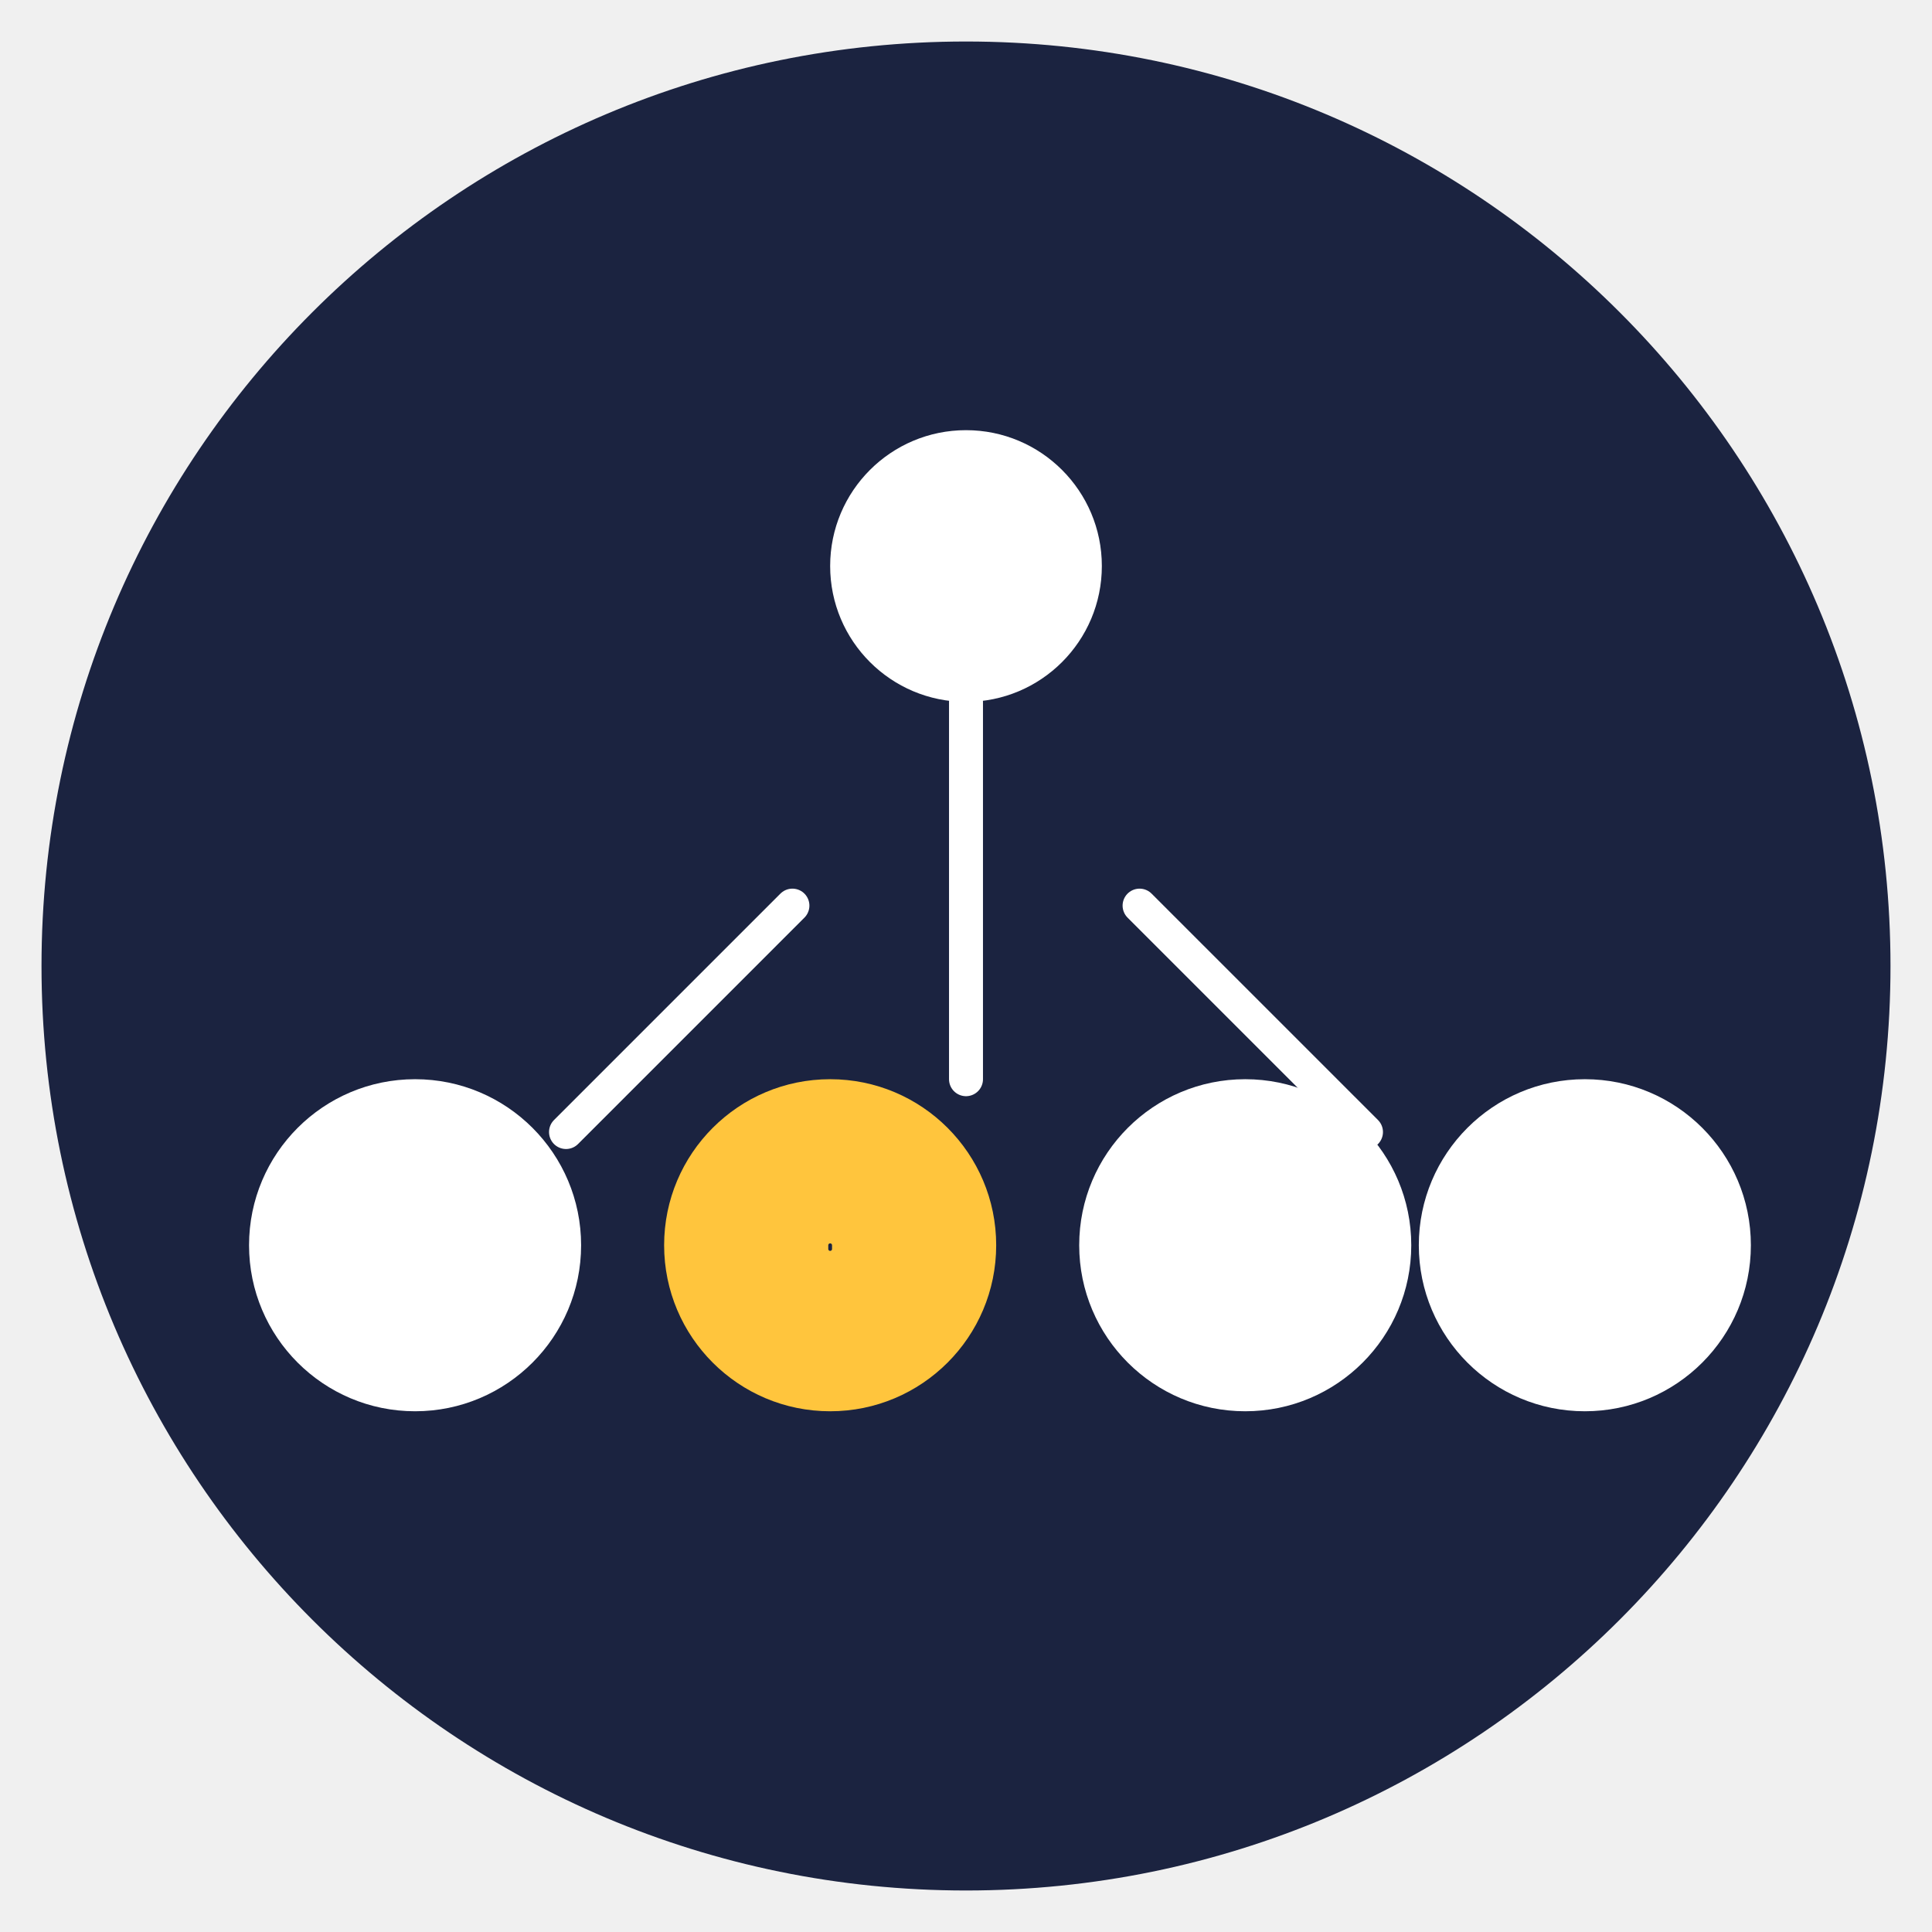
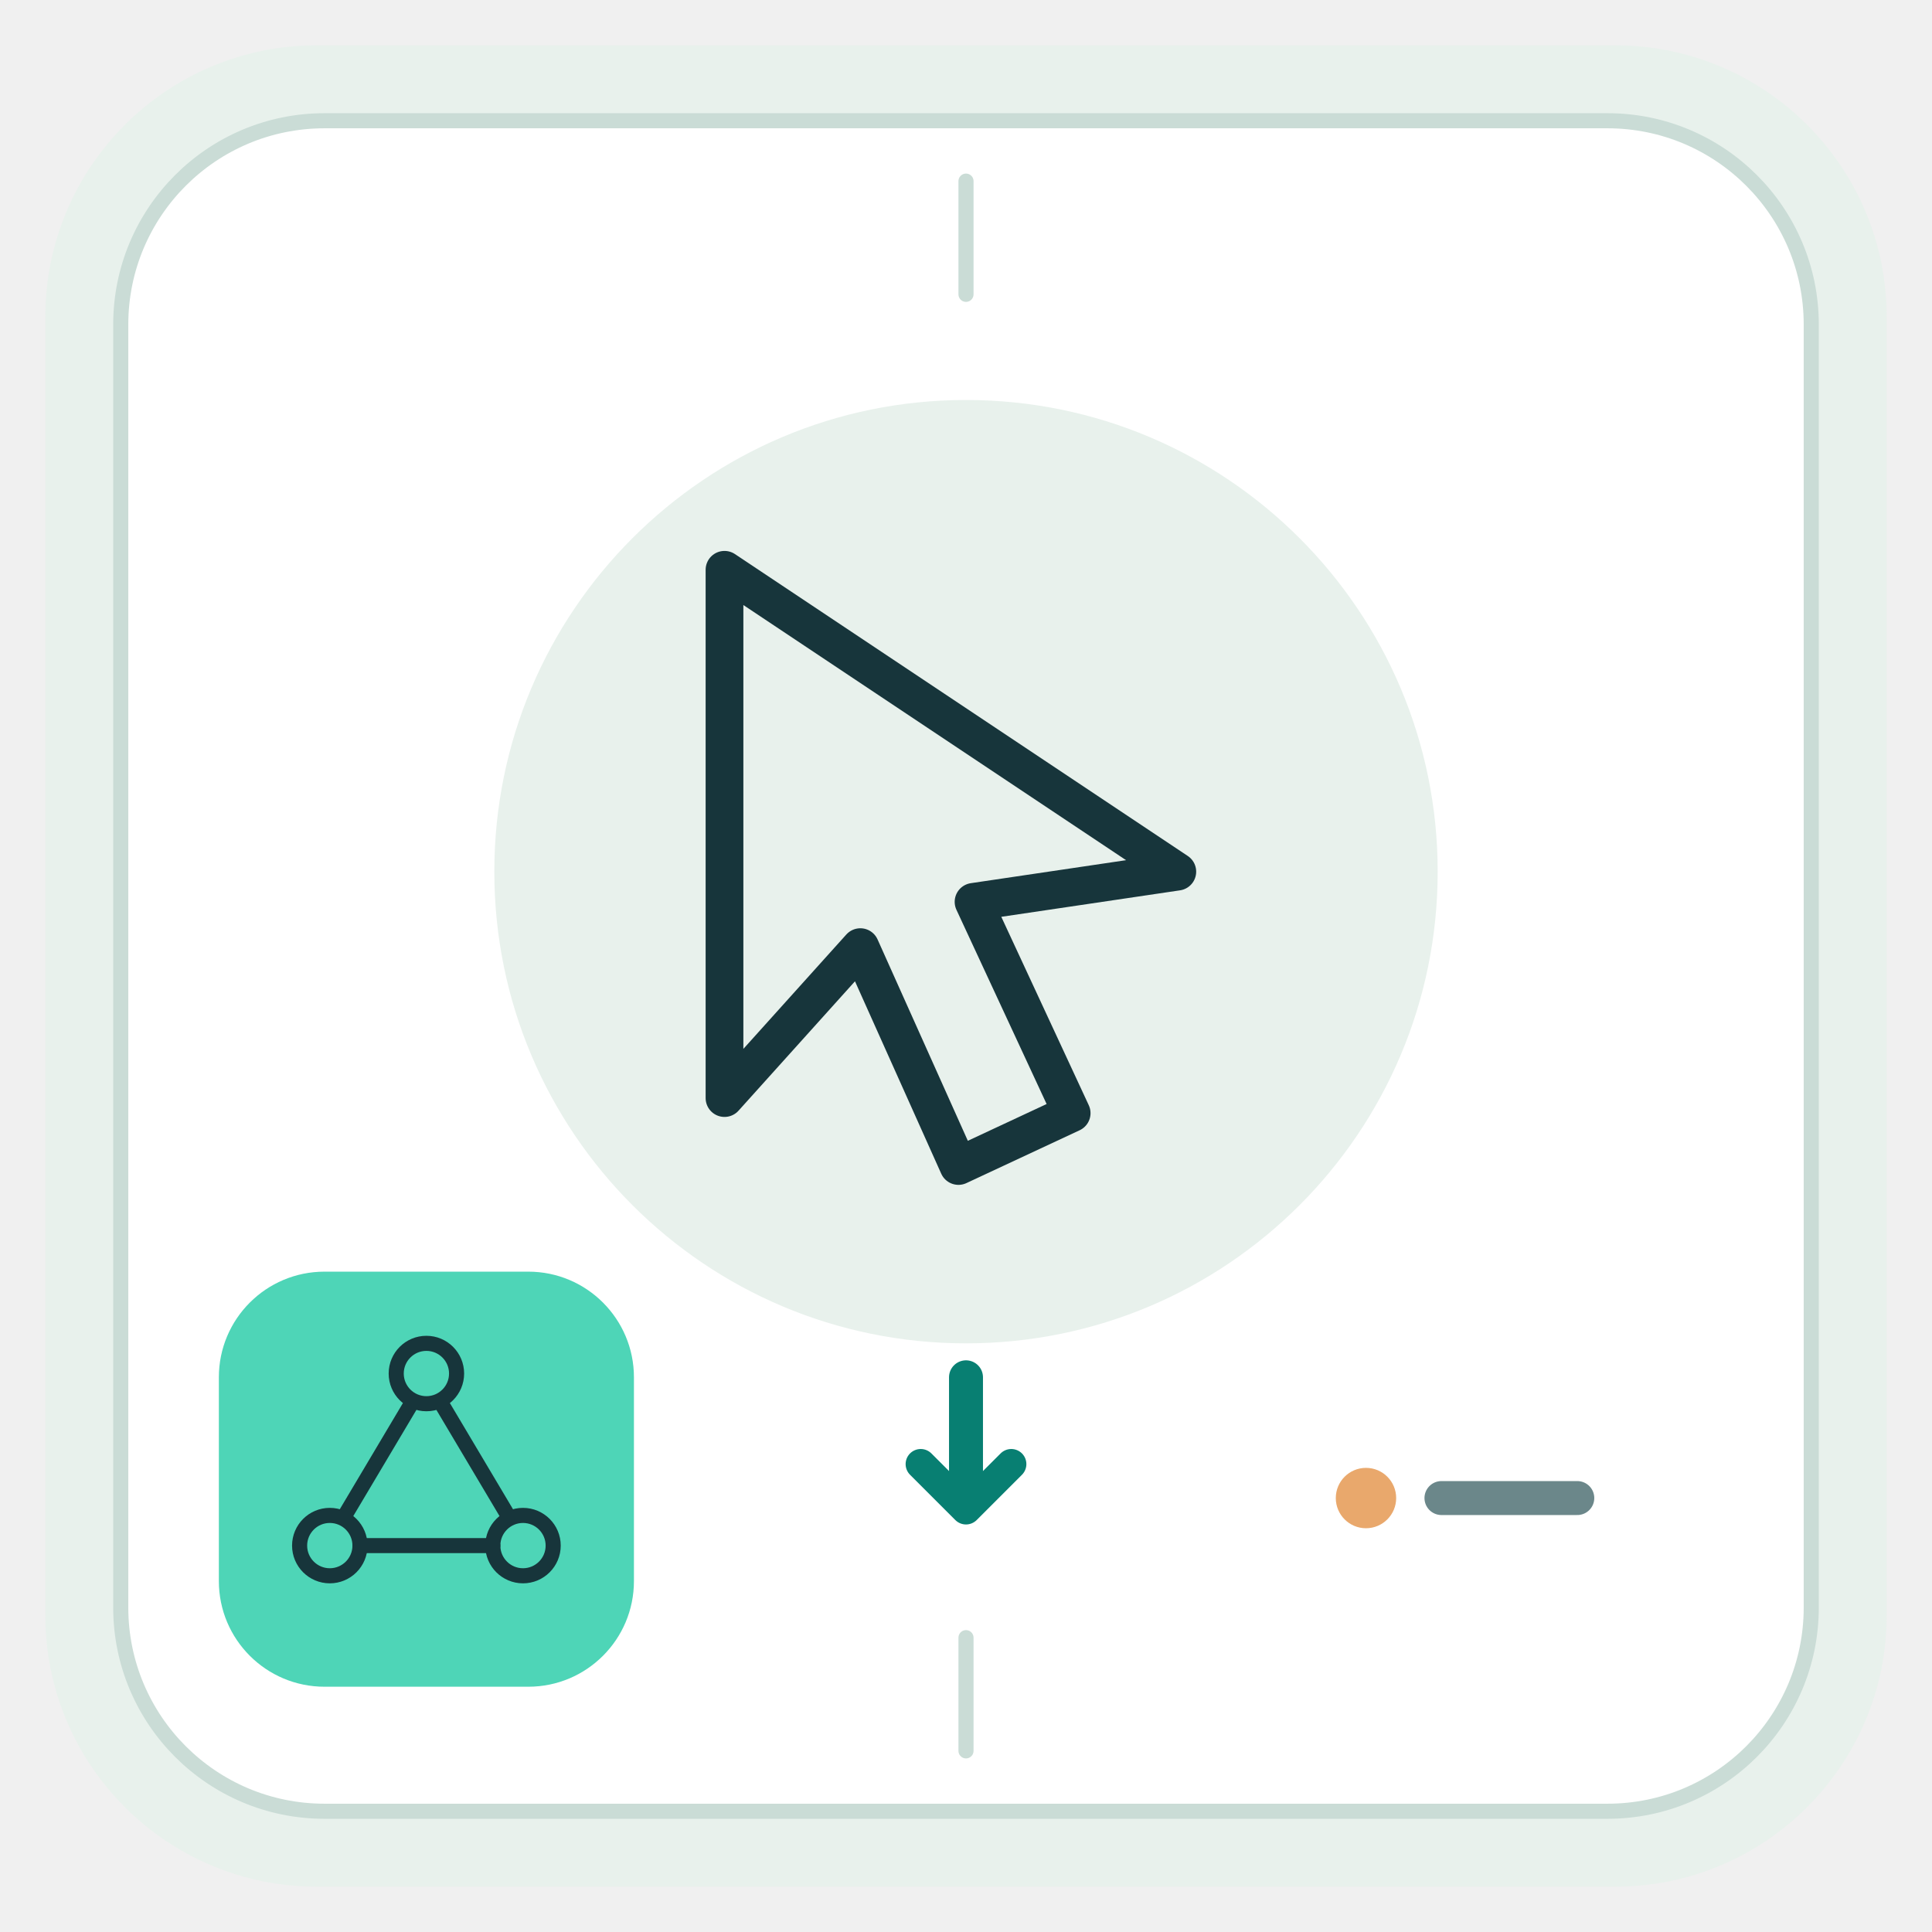
<svg xmlns="http://www.w3.org/2000/svg" viewBox="0 0 512 512" role="img" aria-labelledby="title description">
-   <circle cx="256" cy="256" r="245" fill="#1B2340" />
-   <circle cx="256" cy="150" r="36" fill="#FFFFFF" />
-   <circle cx="110" cy="330" r="44" fill="#FFFFFF" />
-   <circle cx="220" cy="330" r="44" fill="#FFC53D" />
-   <circle cx="330" cy="330" r="44" fill="#FFFFFF" />
-   <circle cx="420" cy="330" r="44" fill="#FFFFFF" />
-   <path d="M256 186v60M150 300l60-60M256 286v-40M362 300l-60-60" fill="none" stroke="#FFFFFF" stroke-linecap="round" stroke-linejoin="round" stroke-width="9" />
-   <path d="M220 330l0 1" fill="none" stroke="#1B2340" stroke-linecap="round" stroke-linejoin="round" stroke-width="1" />
+   <rect x="12" y="12" width="488" height="488" rx="72" fill="#E8F1EC" />
+   <rect x="32" y="32" width="448" height="448" rx="54" fill="#FFFFFF" stroke="#CADCD6" stroke-width="4" />
+   <path d="M256 48v30M256 434v30" stroke="#CADCD6" stroke-width="4" stroke-linecap="round" />
+   <circle cx="256" cy="231" r="125" fill="#E8F1EC" />
+   <g transform="translate(156 131) scale(2.00)" fill="none" stroke="#17353B" stroke-width="5" stroke-linecap="round" stroke-linejoin="round">
+     <path d="M18 10v70l18-20 13 29 15-7-13-28 27-4z" />
+   </g>
+   <path d="M256 365v34" stroke="#087F72" stroke-width="9" stroke-linecap="round" />
+   <path d="m244 388 12 12 12-12" fill="none" stroke="#087F72" stroke-width="8" stroke-linecap="round" stroke-linejoin="round" />
+   <rect x="58" y="337" width="110" height="110" rx="28" fill="#4ED5B7" />
+   <g transform="translate(73 352) scale(0.80)" fill="none" stroke="#17353B" stroke-width="5" stroke-linecap="round" stroke-linejoin="round">
+     <circle cx="50" cy="15" r="10" />
+     <circle cx="18" cy="72" r="10" />
+     <circle cx="82" cy="72" r="10" />
+     <path d="M45 25 23 62m32-37 22 37M28 72h44" />
+   </g>
+   <circle cx="362" cy="397" r="8" fill="#E9A86C" />
+   <path d="M382 397h36" stroke="#6B878A" stroke-width="9" stroke-linecap="round" />
</svg>
